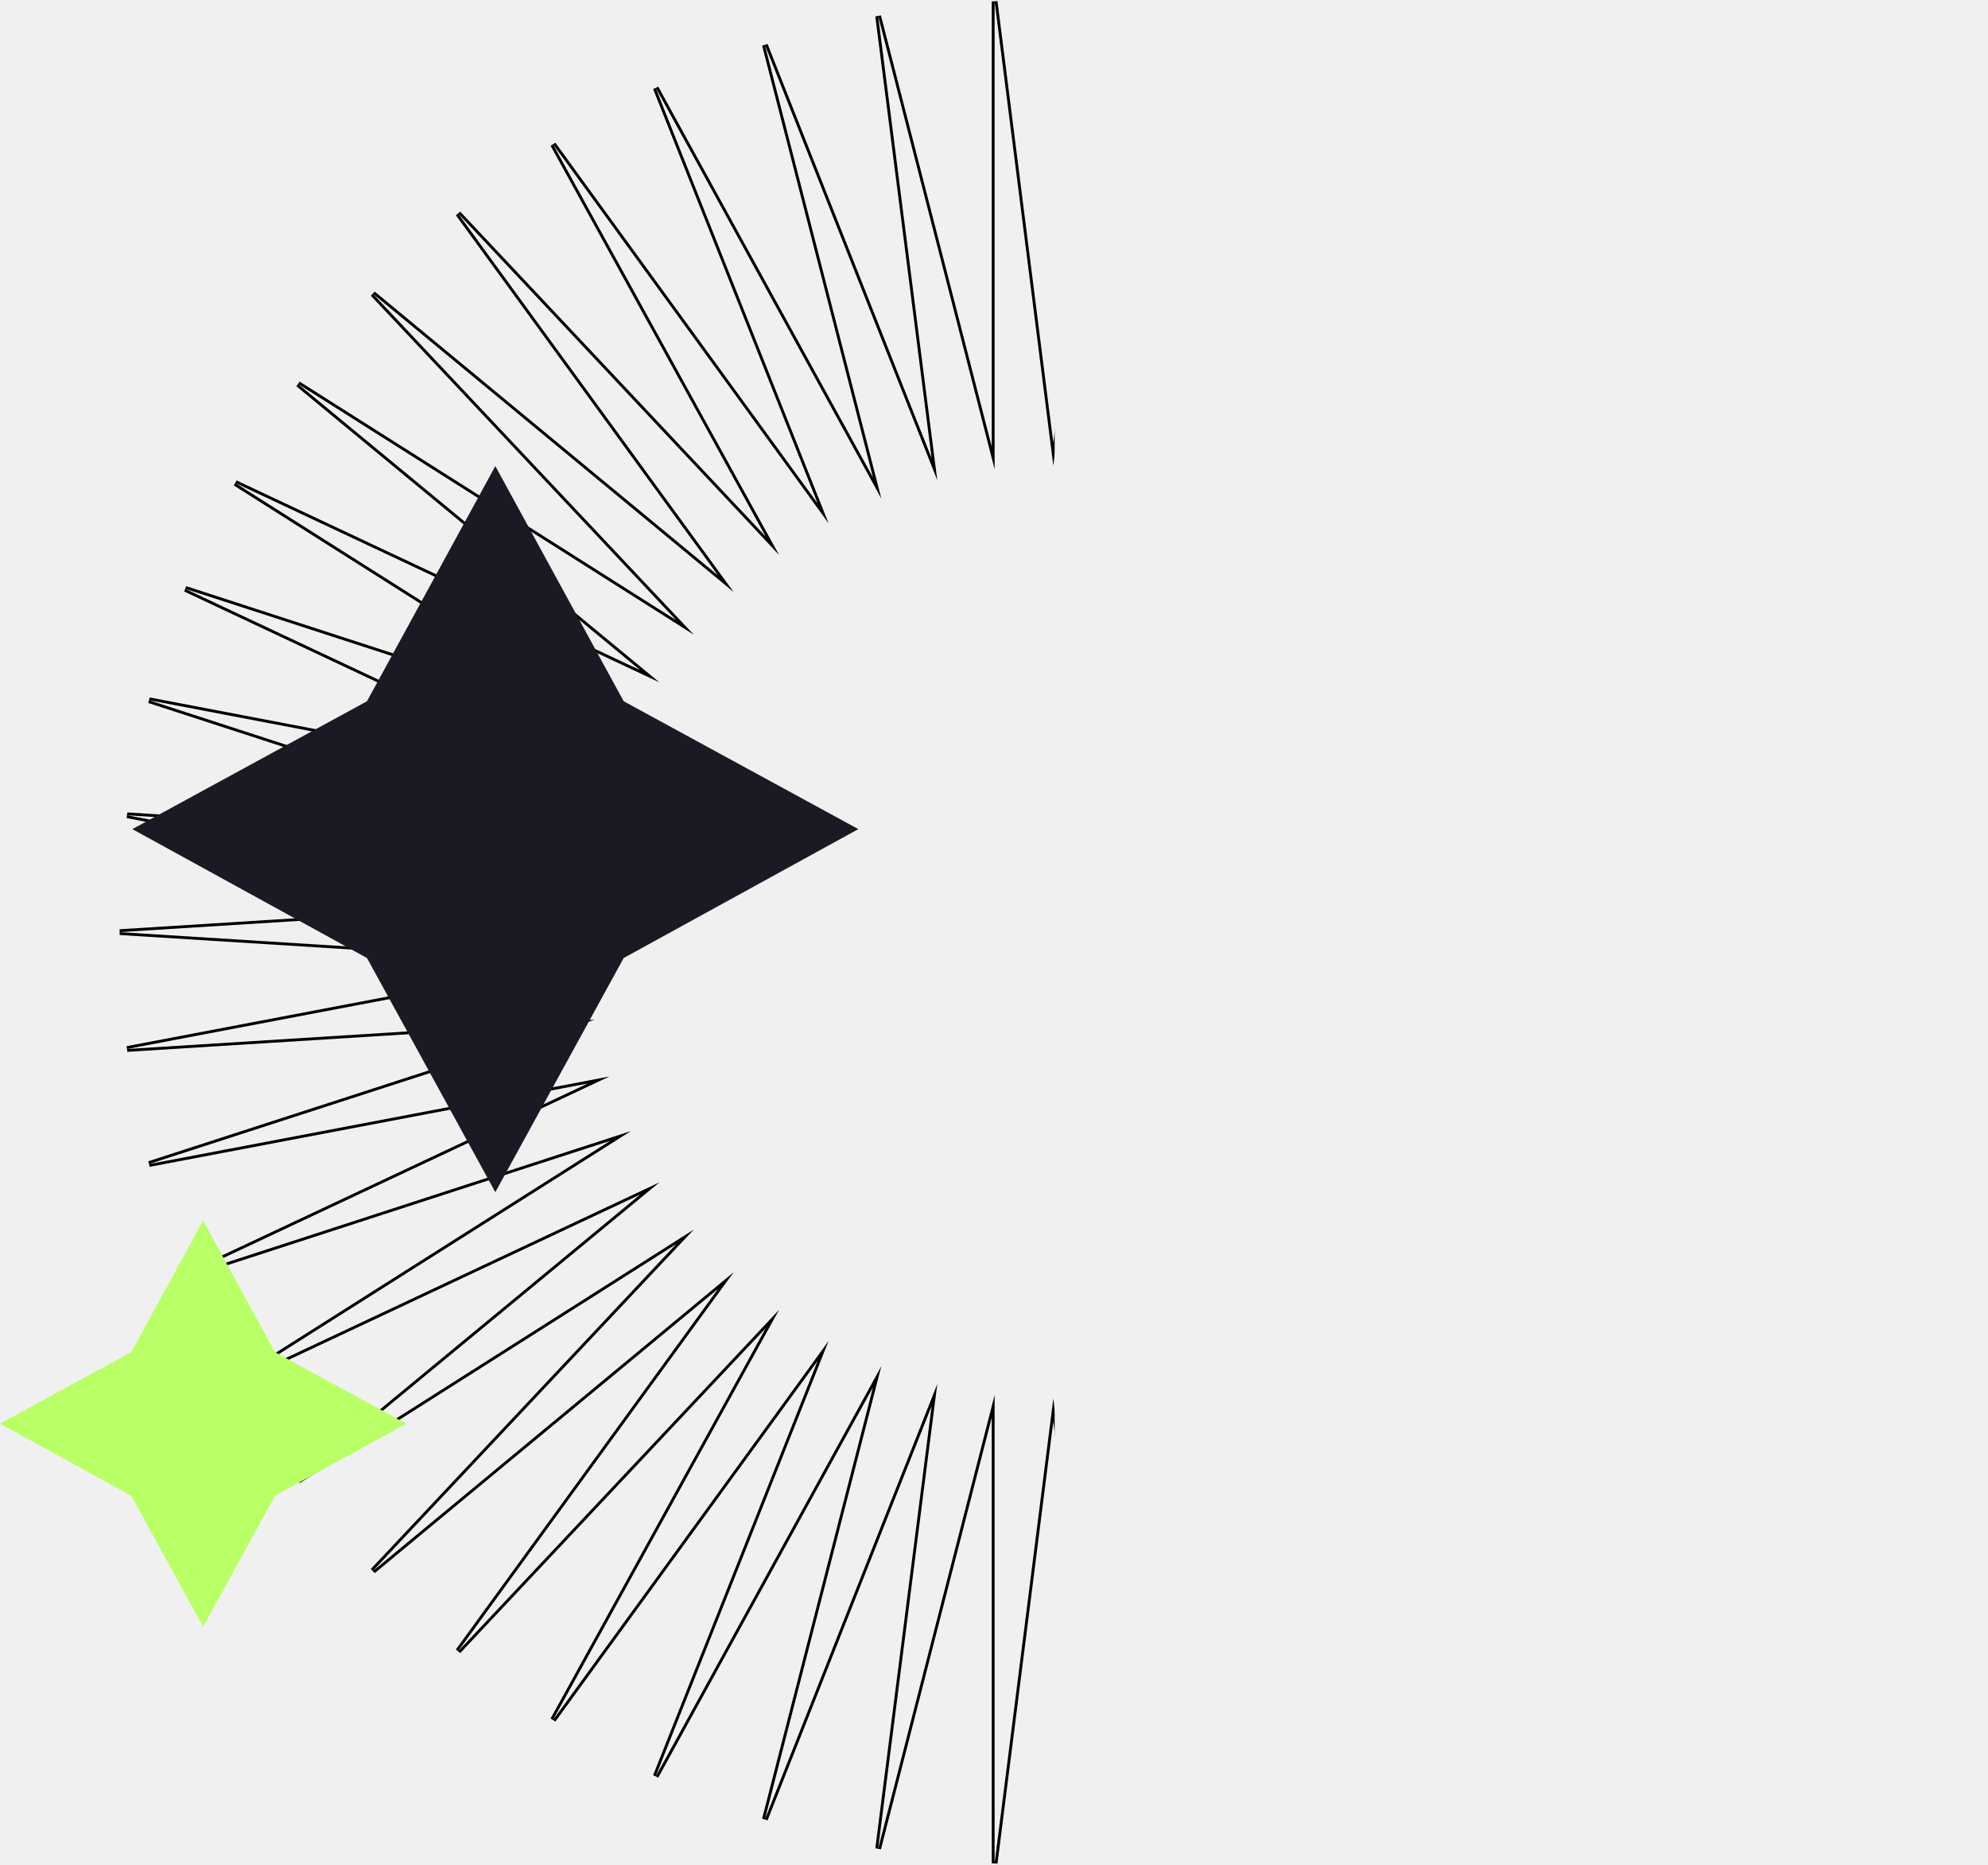
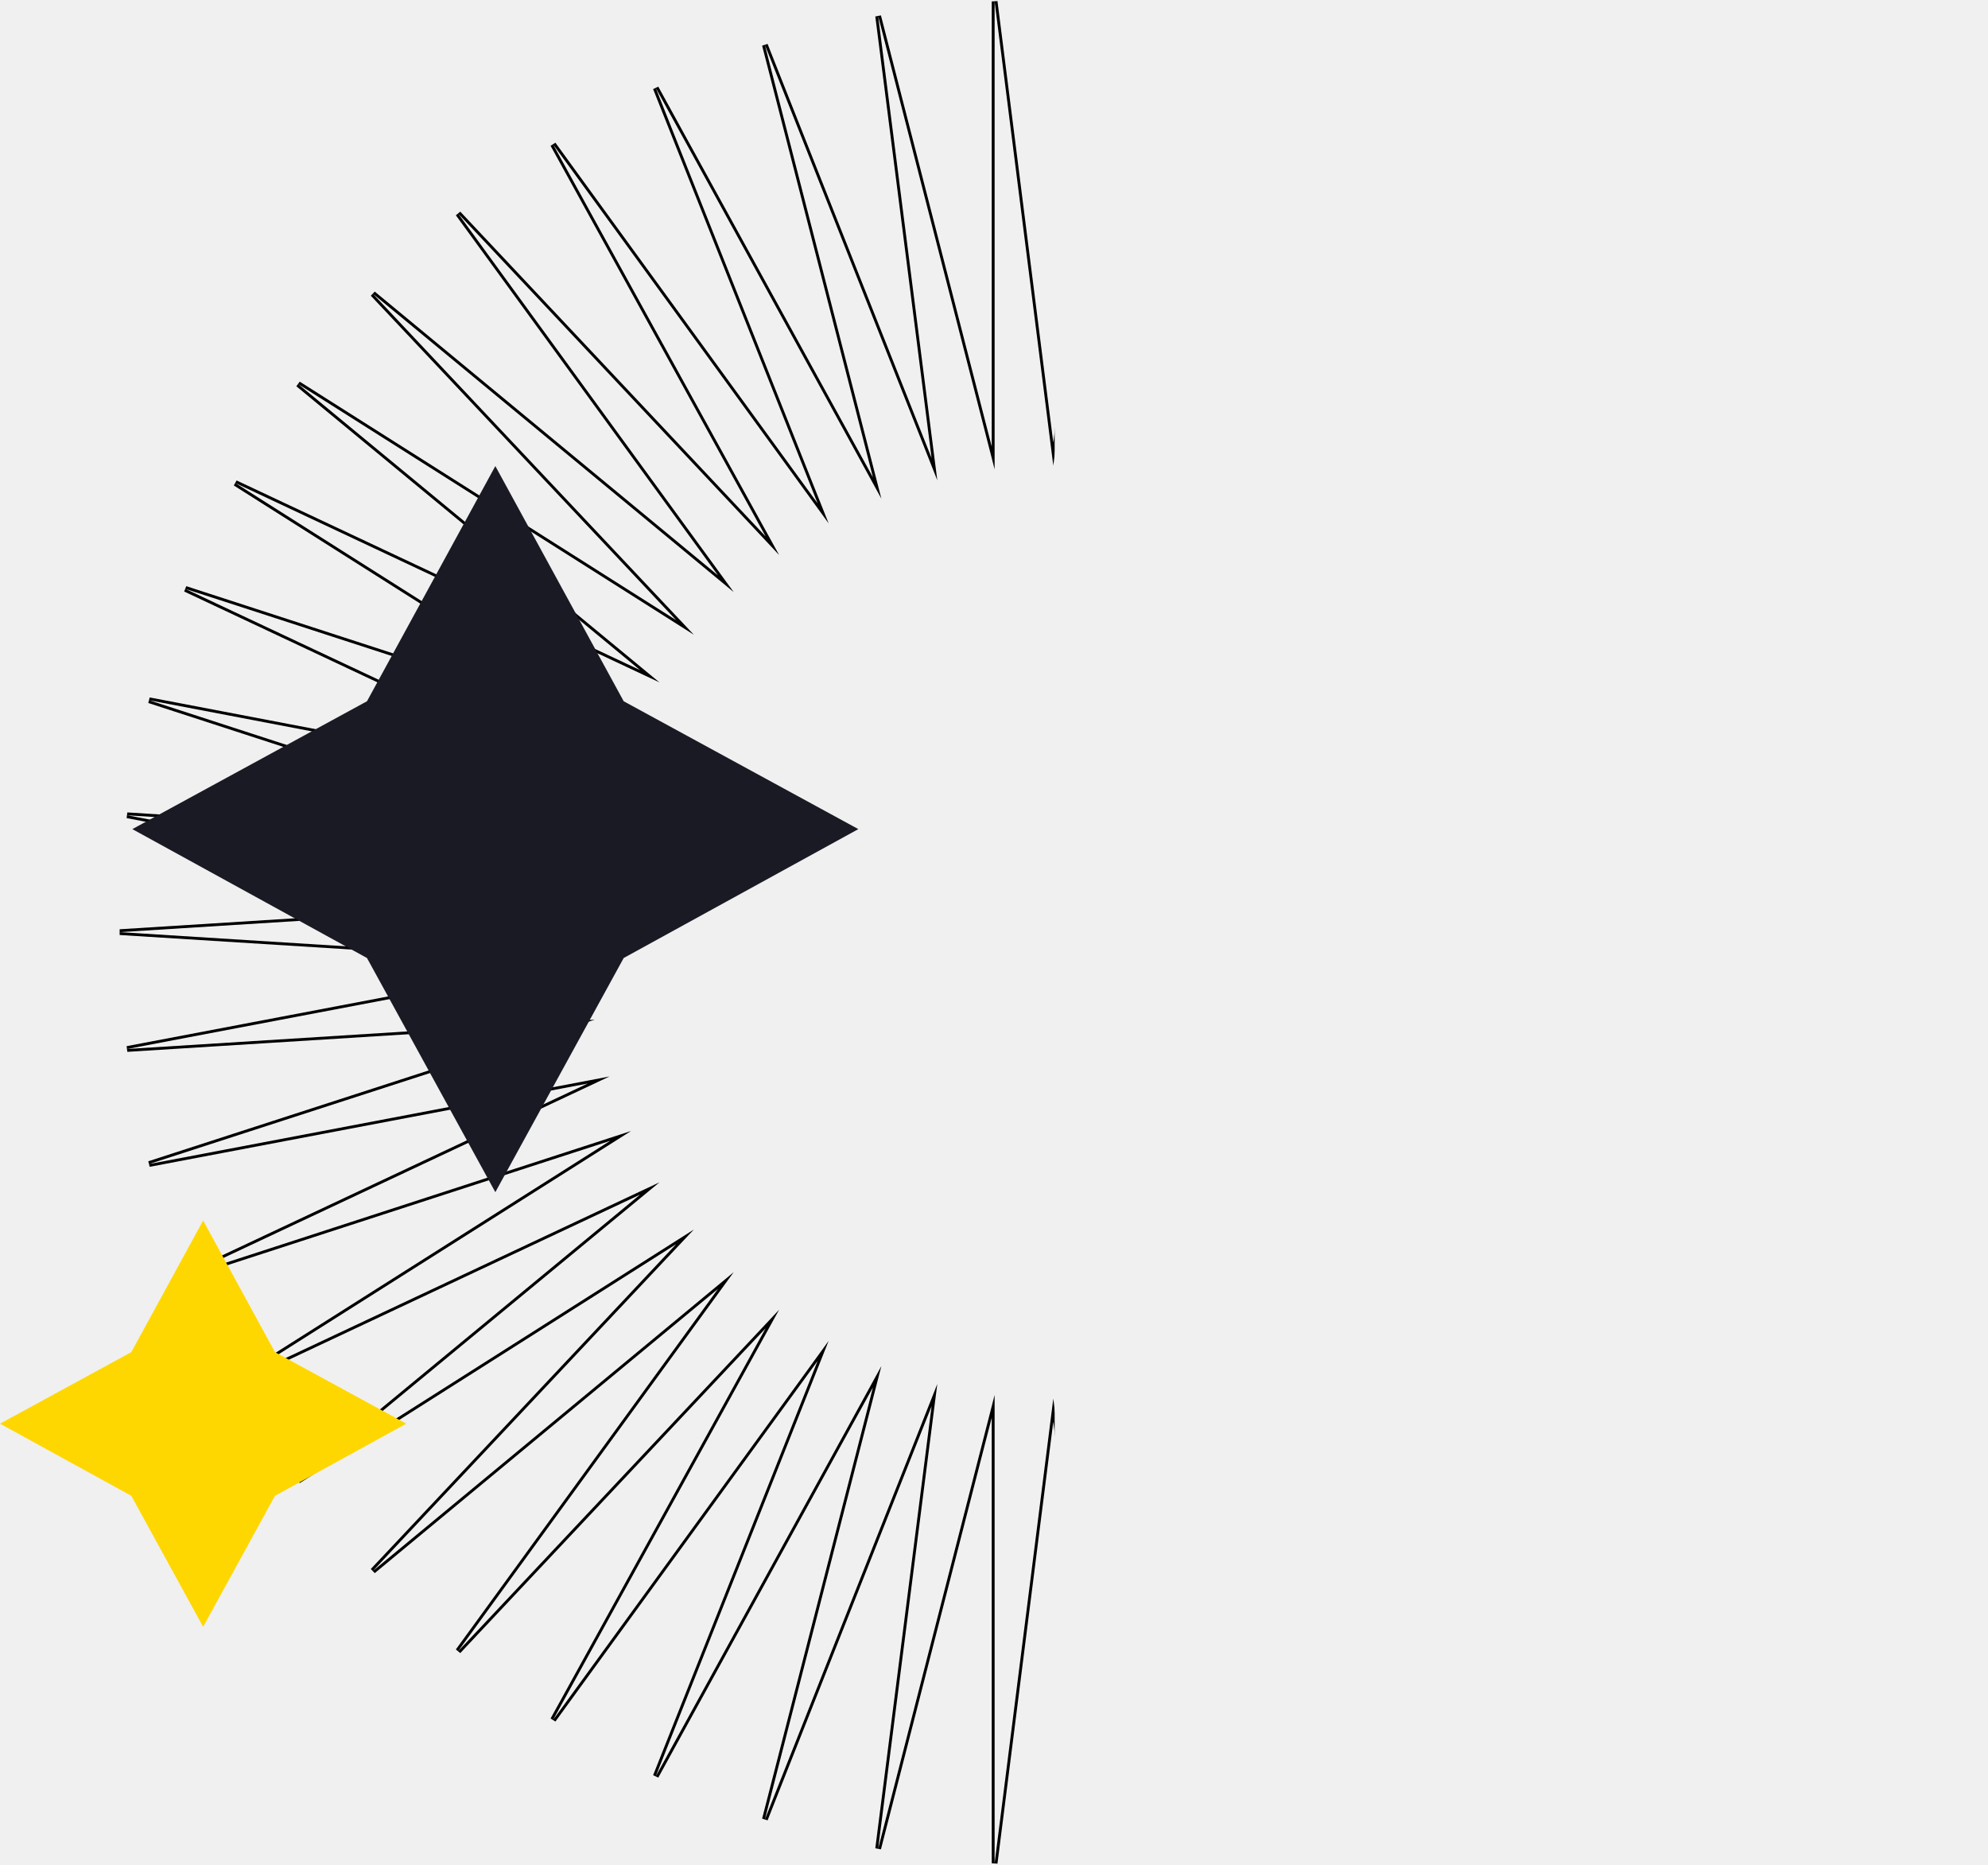
<svg xmlns="http://www.w3.org/2000/svg" width="692" height="649" viewBox="0 0 692 649" fill="none">
  <mask id="mask0_341_618" style="mask-type:alpha" maskUnits="userSpaceOnUse" x="41" y="0" width="651" height="649">
    <mask id="path-1-outside-1_341_618" maskUnits="userSpaceOnUse" x="40.711" y="-0.5" width="651" height="650" fill="black">
      <rect fill="white" x="40.711" y="-0.5" width="651" height="650" />
      <path d="M366.641 162.061L387.068 0.5L386.909 163.337L427.445 5.604L407.017 167.165L467.024 15.651L426.488 173.545L505.007 30.643L444.841 182.157L540.756 50.26L462.077 193.162L573.632 74.343L477.876 206.08L603.475 102.253L491.761 220.913L629.489 133.673L503.73 237.499L651.353 168.122L513.625 255.362L668.749 204.964L521.126 274.341L681.356 243.719L526.233 294.118L689.017 283.751L528.786 314.213L691.57 324.42L528.786 334.628L689.017 365.09L526.233 354.883L681.356 405.121L521.126 374.659L668.749 444.036L513.625 393.638L651.353 480.878L503.73 411.501L629.489 515.328L491.761 427.928L603.475 546.747L477.876 442.76L573.632 574.657L462.077 455.838L540.756 598.58L444.841 466.684L505.007 618.197L426.488 475.455L467.024 633.189L407.017 481.676L427.445 643.396L386.909 485.503L387.068 648.5L366.641 486.779L346.213 648.5L346.213 485.503L305.676 643.396L326.264 481.676L266.257 633.189L306.794 475.455L228.274 618.197L288.44 466.684L192.526 598.58L271.205 455.838L159.49 574.657L255.405 442.76L129.806 546.747L241.52 427.928L103.792 515.328L229.551 411.501L81.928 480.878L219.656 393.638L64.533 444.036L212.155 374.659L51.925 405.121L207.048 354.883L44.264 365.09L204.495 334.628L41.711 324.42L204.495 314.213L44.264 283.751L207.048 294.118L51.925 243.719L212.155 274.341L64.533 204.964L219.656 255.362L81.928 168.122L229.551 237.499L103.792 133.673L241.52 220.913L129.806 102.253L255.405 206.08L159.49 74.343L271.205 193.162L192.526 50.26L288.44 182.157L228.274 30.643L306.794 173.545L266.257 15.651L326.264 167.165L305.676 5.604L346.213 163.337V0.5L366.641 162.061Z" />
    </mask>
    <path d="M366.641 162.061L387.068 0.5L386.909 163.337L427.445 5.604L407.017 167.165L467.024 15.651L426.488 173.545L505.007 30.643L444.841 182.157L540.756 50.26L462.077 193.162L573.632 74.343L477.876 206.08L603.475 102.253L491.761 220.913L629.489 133.673L503.73 237.499L651.353 168.122L513.625 255.362L668.749 204.964L521.126 274.341L681.356 243.719L526.233 294.118L689.017 283.751L528.786 314.213L691.57 324.42L528.786 334.628L689.017 365.09L526.233 354.883L681.356 405.121L521.126 374.659L668.749 444.036L513.625 393.638L651.353 480.878L503.73 411.501L629.489 515.328L491.761 427.928L603.475 546.747L477.876 442.76L573.632 574.657L462.077 455.838L540.756 598.58L444.841 466.684L505.007 618.197L426.488 475.455L467.024 633.189L407.017 481.676L427.445 643.396L386.909 485.503L387.068 648.5L366.641 486.779L346.213 648.5L346.213 485.503L305.676 643.396L326.264 481.676L266.257 633.189L306.794 475.455L228.274 618.197L288.44 466.684L192.526 598.58L271.205 455.838L159.49 574.657L255.405 442.76L129.806 546.747L241.52 427.928L103.792 515.328L229.551 411.501L81.928 480.878L219.656 393.638L64.533 444.036L212.155 374.659L51.925 405.121L207.048 354.883L44.264 365.09L204.495 334.628L41.711 324.42L204.495 314.213L44.264 283.751L207.048 294.118L51.925 243.719L212.155 274.341L64.533 204.964L219.656 255.362L81.928 168.122L229.551 237.499L103.792 133.673L241.52 220.913L129.806 102.253L255.405 206.08L159.49 74.343L271.205 193.162L192.526 50.26L288.44 182.157L228.274 30.643L306.794 173.545L266.257 15.651L326.264 167.165L305.676 5.604L346.213 163.337V0.5L366.641 162.061Z" stroke="black" stroke-width="2" stroke-miterlimit="10" mask="url(#path-1-outside-1_341_618)" />
  </mask>
  <g mask="url(#mask0_341_618)">
    <rect x="-785.721" y="-37.617" width="1152.83" height="702.852" rx="45" fill="black" />
  </g>
-   <path d="M95.715 470.596L141.422 495.5L95.715 520.604L70.711 566.21L45.707 520.604L0 495.5L45.707 470.596L70.711 424.789L95.715 470.596Z" fill="#B9FF66" />
+   <path d="M95.715 470.596L141.422 495.5L95.715 520.604L70.711 566.21L45.707 520.604L0 495.5L45.707 470.596L70.711 424.789L95.715 470.596Z" fill="#FFD700" />
  <path d="M217.102 244.065L298.777 288.566L217.102 333.425L172.422 414.922L127.742 333.425L46.067 288.566L127.742 244.065L172.422 162.211L217.102 244.065Z" fill="#191A23" />
</svg>
